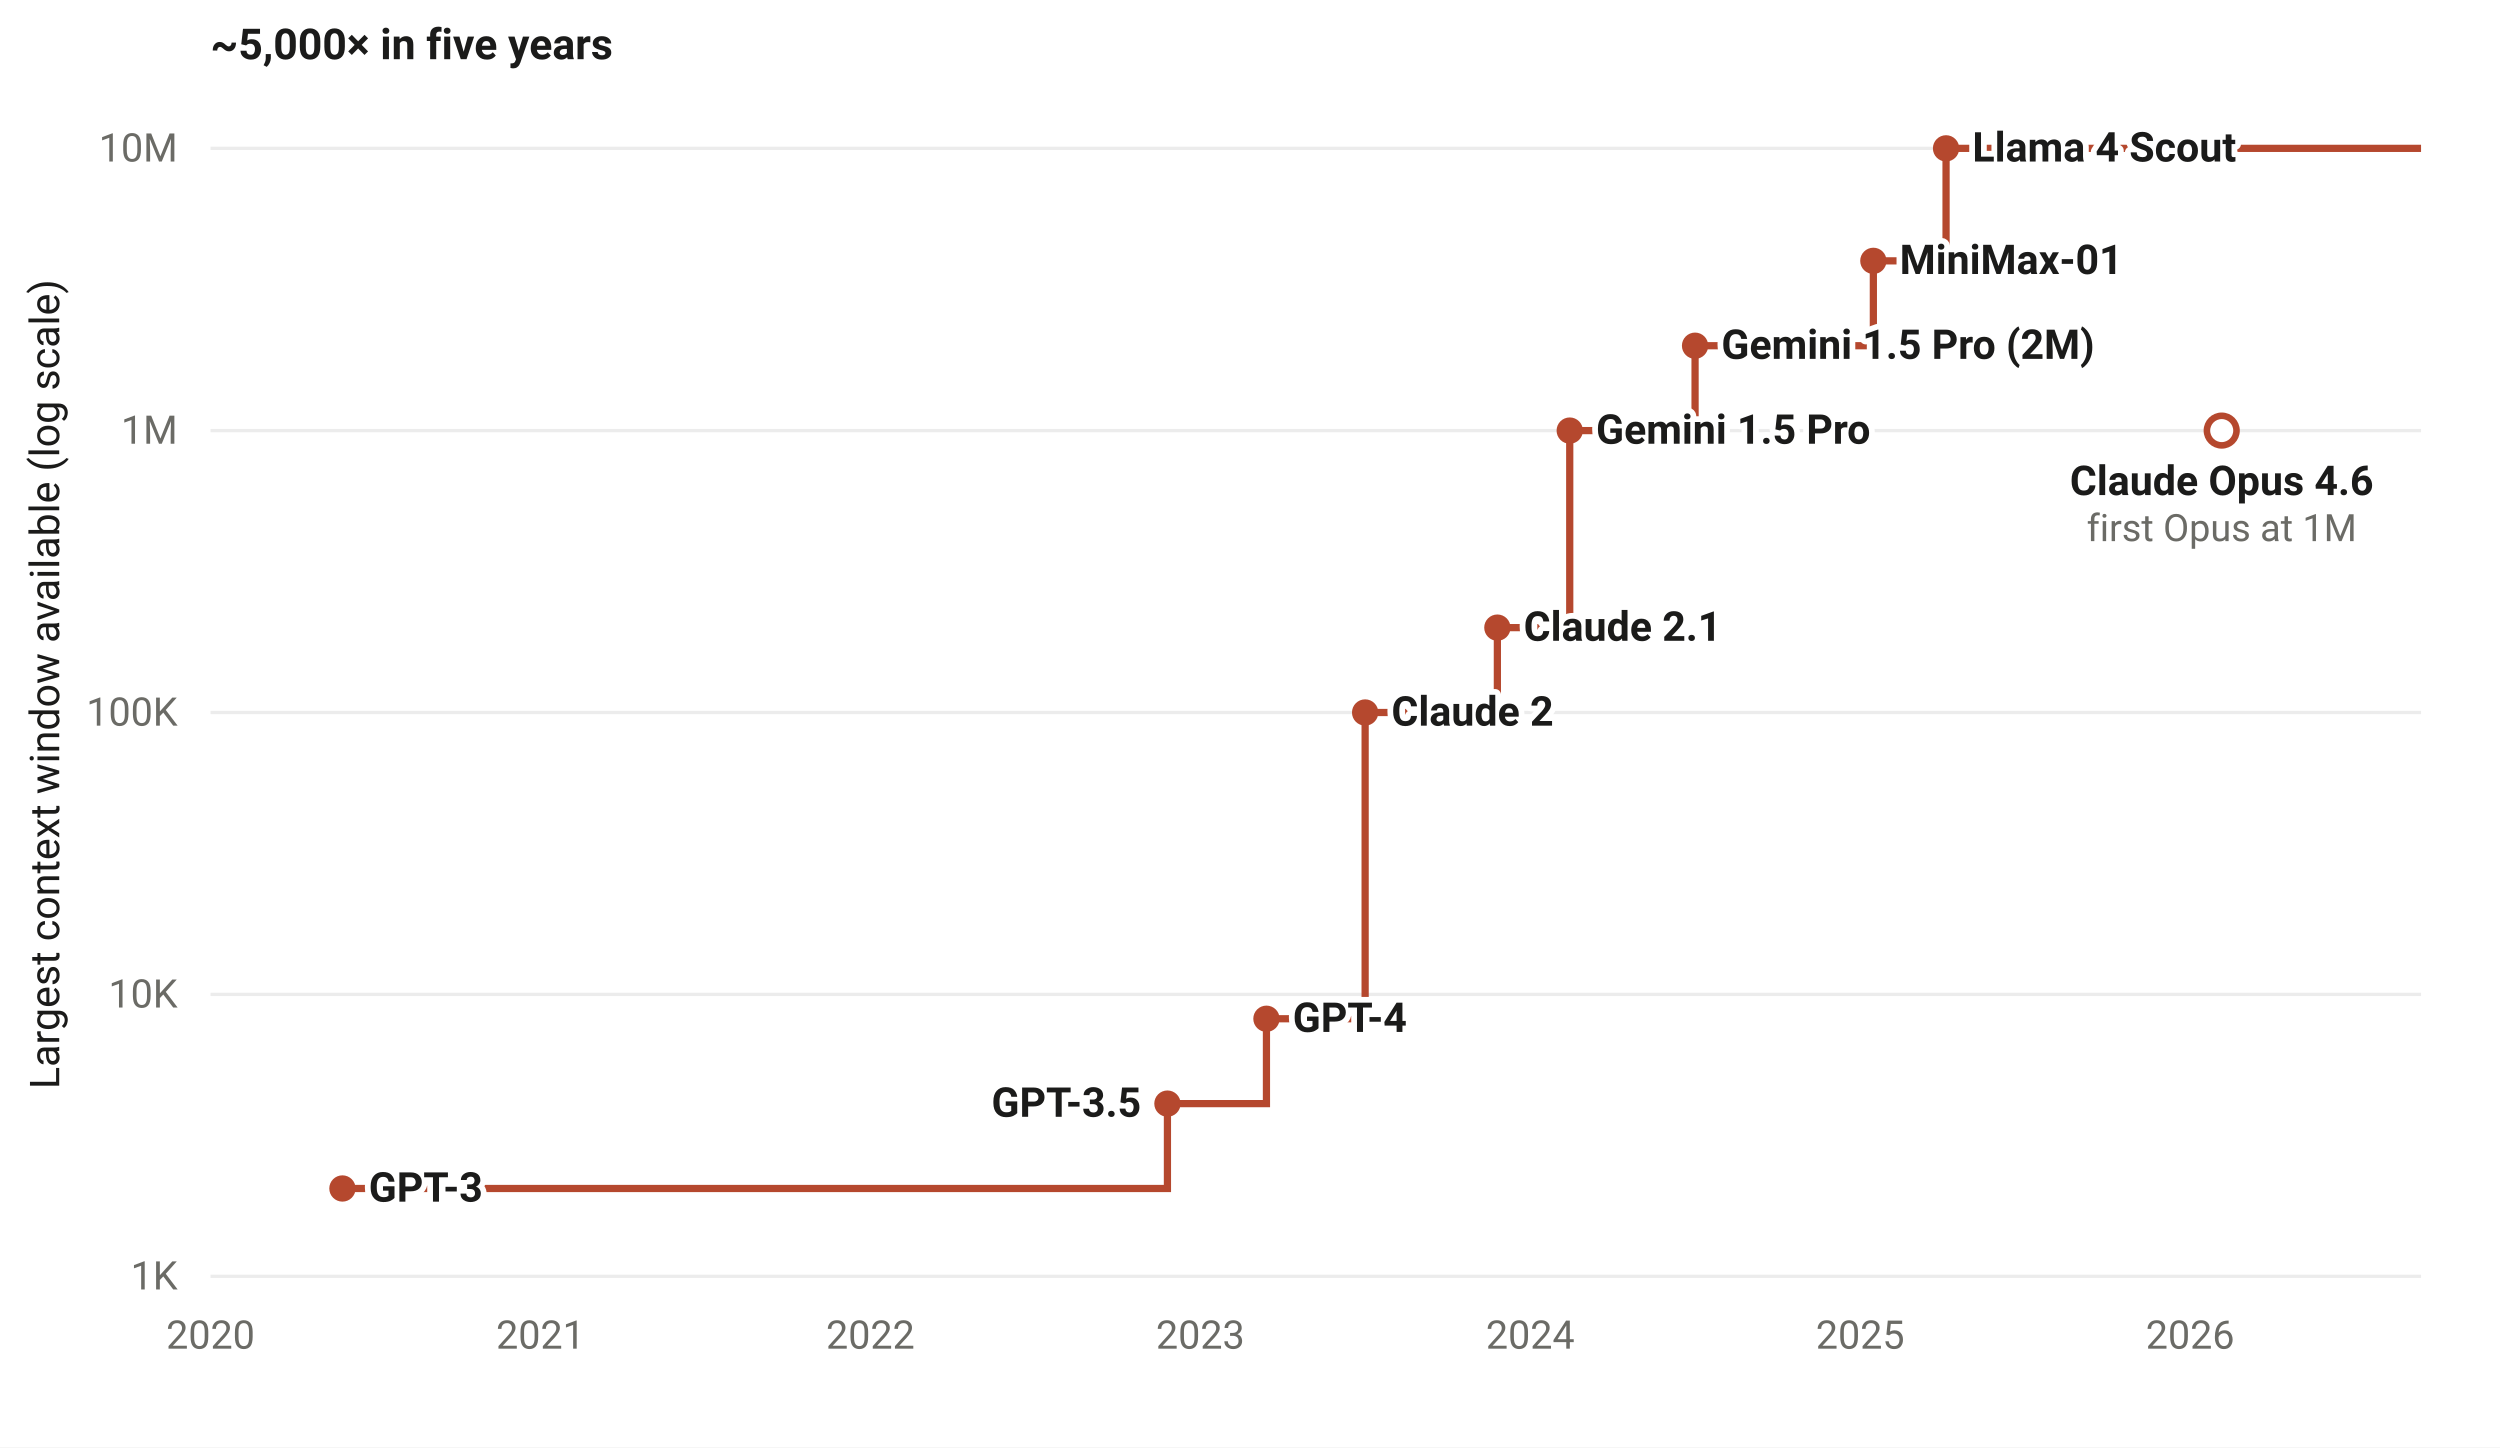
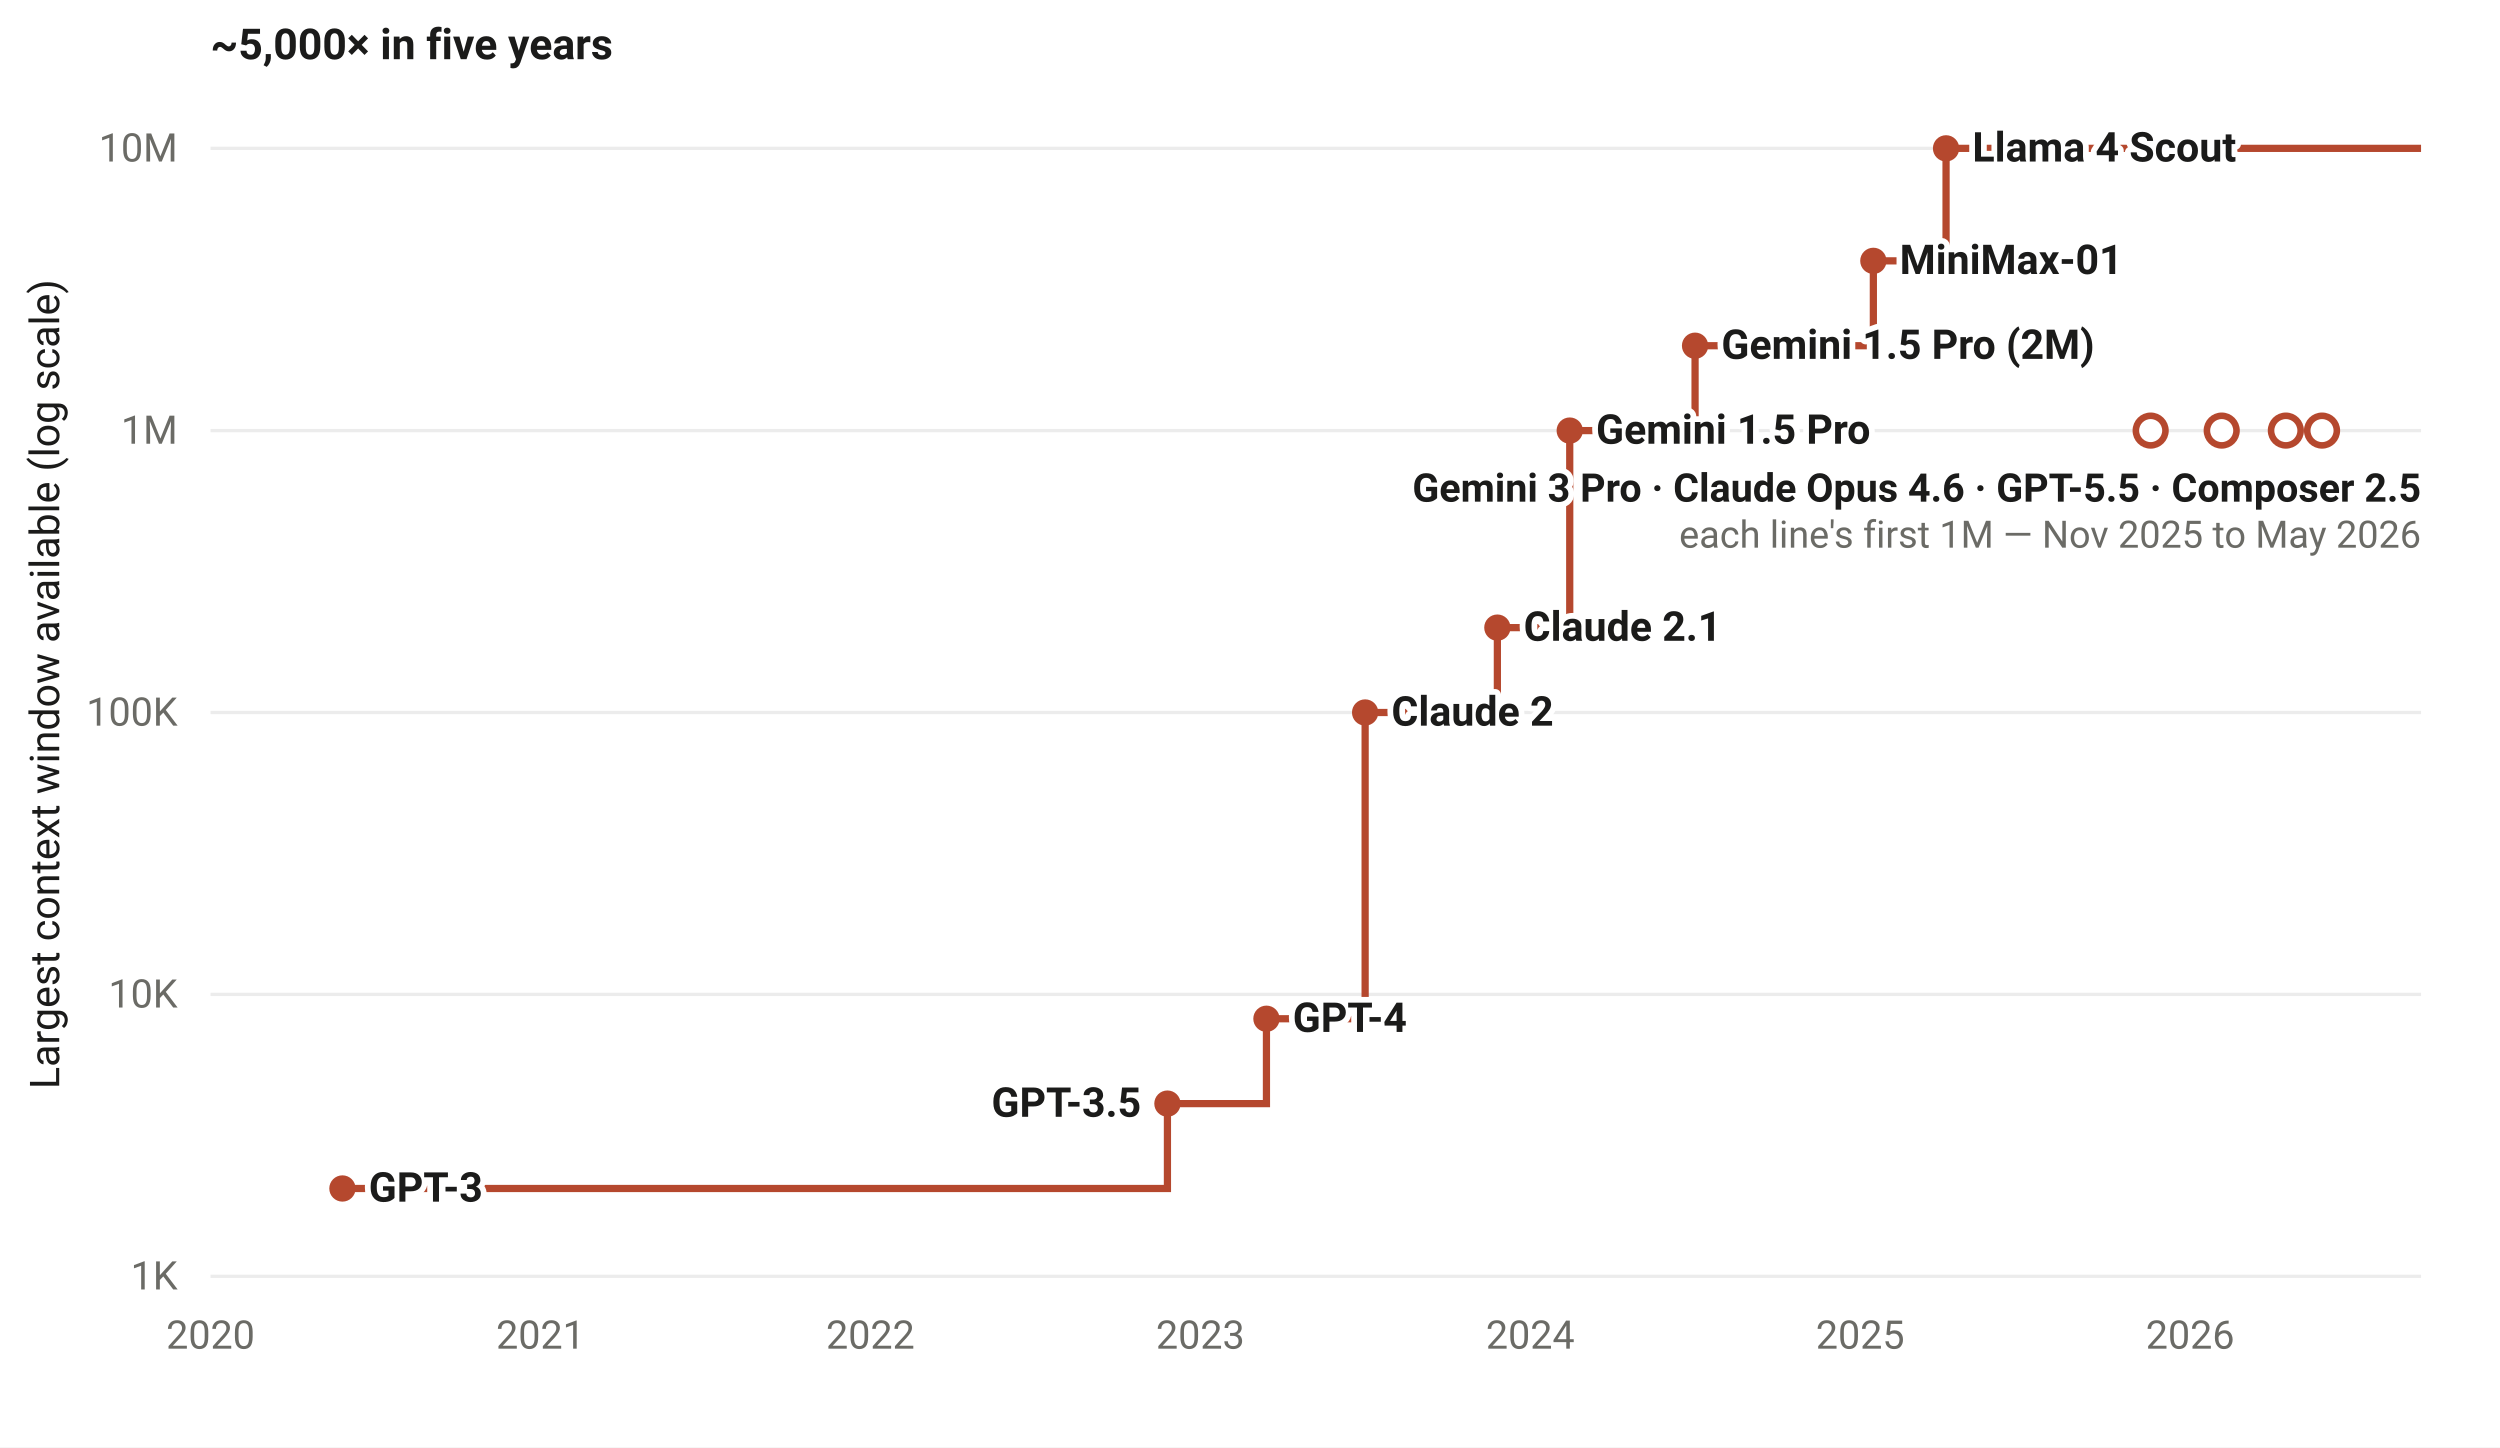
- <svg xmlns="http://www.w3.org/2000/svg" viewBox="0 0 760 440" font-family="-apple-system,BlinkMacSystemFont,Segoe UI,Roboto,Helvetica,Arial,sans-serif" role="img" aria-label="Context window frontier 2020-2026: the first model to reach each window size, plus Claude Opus 4.6 as the first Opus at 1M">
+ <svg xmlns="http://www.w3.org/2000/svg" viewBox="0 0 760 440" font-family="-apple-system,BlinkMacSystemFont,Segoe UI,Roboto,Helvetica,Arial,sans-serif" role="img" aria-label="Context window frontier 2020-2026: the first model to reach each window size, plus hollow dots for each model line's first 1M model">
  <rect width="760" height="440" fill="#ffffff" />
  <line x1="64" y1="388.0" x2="736" y2="388.0" stroke="#ececec" />
  <text x="54" y="392.0" font-size="12" fill="#6b6b66" text-anchor="end">1K</text>
  <line x1="64" y1="302.3" x2="736" y2="302.3" stroke="#ececec" />
  <text x="54" y="306.3" font-size="12" fill="#6b6b66" text-anchor="end">10K</text>
  <line x1="64" y1="216.6" x2="736" y2="216.6" stroke="#ececec" />
  <text x="54" y="220.6" font-size="12" fill="#6b6b66" text-anchor="end">100K</text>
  <line x1="64" y1="130.9" x2="736" y2="130.9" stroke="#ececec" />
  <text x="54" y="134.9" font-size="12" fill="#6b6b66" text-anchor="end">1M</text>
  <line x1="64" y1="45.1" x2="736" y2="45.1" stroke="#ececec" />
  <text x="54" y="49.1" font-size="12" fill="#6b6b66" text-anchor="end">10M</text>
  <text x="64.0" y="410" font-size="12" fill="#6b6b66" text-anchor="middle">2020</text>
  <text x="164.3" y="410" font-size="12" fill="#6b6b66" text-anchor="middle">2021</text>
  <text x="264.6" y="410" font-size="12" fill="#6b6b66" text-anchor="middle">2022</text>
  <text x="364.9" y="410" font-size="12" fill="#6b6b66" text-anchor="middle">2023</text>
  <text x="465.2" y="410" font-size="12" fill="#6b6b66" text-anchor="middle">2024</text>
  <text x="565.5" y="410" font-size="12" fill="#6b6b66" text-anchor="middle">2025</text>
  <text x="665.8" y="410" font-size="12" fill="#6b6b66" text-anchor="middle">2026</text>
  <path d="M 104.1 361.3 L 354.9 361.3 L 354.9 335.5 L 385.0 335.5 L 385.0 309.7 L 415.0 309.7 L 415.0 216.6 L 455.2 216.6 L 455.2 190.8 L 477.2 190.8 L 477.2 130.9 L 515.3 130.9 L 515.3 105.1 L 569.5 105.1 L 569.5 79.3 L 591.6 79.3 L 591.6 45.1 L 736.0 45.1" fill="none" stroke="#b5482e" stroke-width="2.2" />
  <text x="18" y="208" font-size="12.5" fill="#1b1b1a" text-anchor="middle" transform="rotate(-90 18 208)">Largest context window available (log scale)</text>
  <circle cx="104.1" cy="361.3" r="4" fill="#b5482e" />
  <text x="112.1" y="365.3" font-size="12.5" fill="#1b1b1a" font-weight="600" stroke="#ffffff" stroke-width="3.5" paint-order="stroke" stroke-linejoin="round">GPT-3</text>
  <circle cx="354.9" cy="335.5" r="4" fill="#b5482e" />
  <text x="346.9" y="339.5" font-size="12.5" fill="#1b1b1a" font-weight="600" text-anchor="end" stroke="#ffffff" stroke-width="3.5" paint-order="stroke" stroke-linejoin="round">GPT-3.5</text>
  <circle cx="385.0" cy="309.7" r="4" fill="#b5482e" />
  <text x="393.0" y="313.7" font-size="12.5" fill="#1b1b1a" font-weight="600" stroke="#ffffff" stroke-width="3.5" paint-order="stroke" stroke-linejoin="round">GPT-4</text>
  <circle cx="415.0" cy="216.6" r="4" fill="#b5482e" />
  <text x="423.0" y="220.6" font-size="12.5" fill="#1b1b1a" font-weight="600" stroke="#ffffff" stroke-width="3.5" paint-order="stroke" stroke-linejoin="round">Claude 2</text>
  <circle cx="455.2" cy="190.8" r="4" fill="#b5482e" />
  <text x="463.2" y="194.8" font-size="12.5" fill="#1b1b1a" font-weight="600" stroke="#ffffff" stroke-width="3.5" paint-order="stroke" stroke-linejoin="round">Claude 2.1</text>
  <circle cx="477.2" cy="130.9" r="4" fill="#b5482e" />
  <text x="485.2" y="134.9" font-size="12.5" fill="#1b1b1a" font-weight="600" stroke="#ffffff" stroke-width="3.5" paint-order="stroke" stroke-linejoin="round">Gemini 1.5 Pro</text>
  <circle cx="515.3" cy="105.1" r="4" fill="#b5482e" />
  <text x="523.3" y="109.1" font-size="12.5" fill="#1b1b1a" font-weight="600" stroke="#ffffff" stroke-width="3.5" paint-order="stroke" stroke-linejoin="round">Gemini 1.5 Pro (2M)</text>
  <circle cx="569.5" cy="79.3" r="4" fill="#b5482e" />
  <text x="577.5" y="83.3" font-size="12.5" fill="#1b1b1a" font-weight="600" stroke="#ffffff" stroke-width="3.5" paint-order="stroke" stroke-linejoin="round">MiniMax-01</text>
  <circle cx="591.6" cy="45.1" r="4" fill="#b5482e" />
  <text x="599.6" y="49.1" font-size="12.5" fill="#1b1b1a" font-weight="600" stroke="#ffffff" stroke-width="3.5" paint-order="stroke" stroke-linejoin="round">Llama 4 Scout</text>
+   <circle cx="653.8" cy="130.9" r="4.5" fill="#ffffff" stroke="#b5482e" stroke-width="2" />
  <circle cx="675.4" cy="130.9" r="4.5" fill="#ffffff" stroke="#b5482e" stroke-width="2" />
-   <text x="675.4" y="150.5" font-size="12.5" fill="#1b1b1a" font-weight="600" text-anchor="middle" stroke="#ffffff" stroke-width="3.5" paint-order="stroke" stroke-linejoin="round">Claude Opus 4.6</text>
-   <text x="675.4" y="164.5" font-size="11.5" fill="#6b6b66" text-anchor="middle" stroke="#ffffff" stroke-width="3" paint-order="stroke" stroke-linejoin="round">first Opus at 1M</text>
+   <circle cx="694.9" cy="130.9" r="4.5" fill="#ffffff" stroke="#b5482e" stroke-width="2" />
+   <circle cx="705.9" cy="130.9" r="4.5" fill="#ffffff" stroke="#b5482e" stroke-width="2" />
+   <text x="736" y="152.5" font-size="12" fill="#1b1b1a" font-weight="600" text-anchor="end" stroke="#ffffff" stroke-width="3.5" paint-order="stroke" stroke-linejoin="round">Gemini 3 Pro · Claude Opus 4.6 · GPT-5.5 · Composer 2.5</text>
+   <text x="736" y="166.5" font-size="11.5" fill="#6b6b66" text-anchor="end" stroke="#ffffff" stroke-width="3" paint-order="stroke" stroke-linejoin="round">each line's first 1M — Nov 2025 to May 2026</text>
  <text x="64" y="18" font-size="13" fill="#1b1b1a" font-weight="700">~5,000× in five years</text>
</svg>
